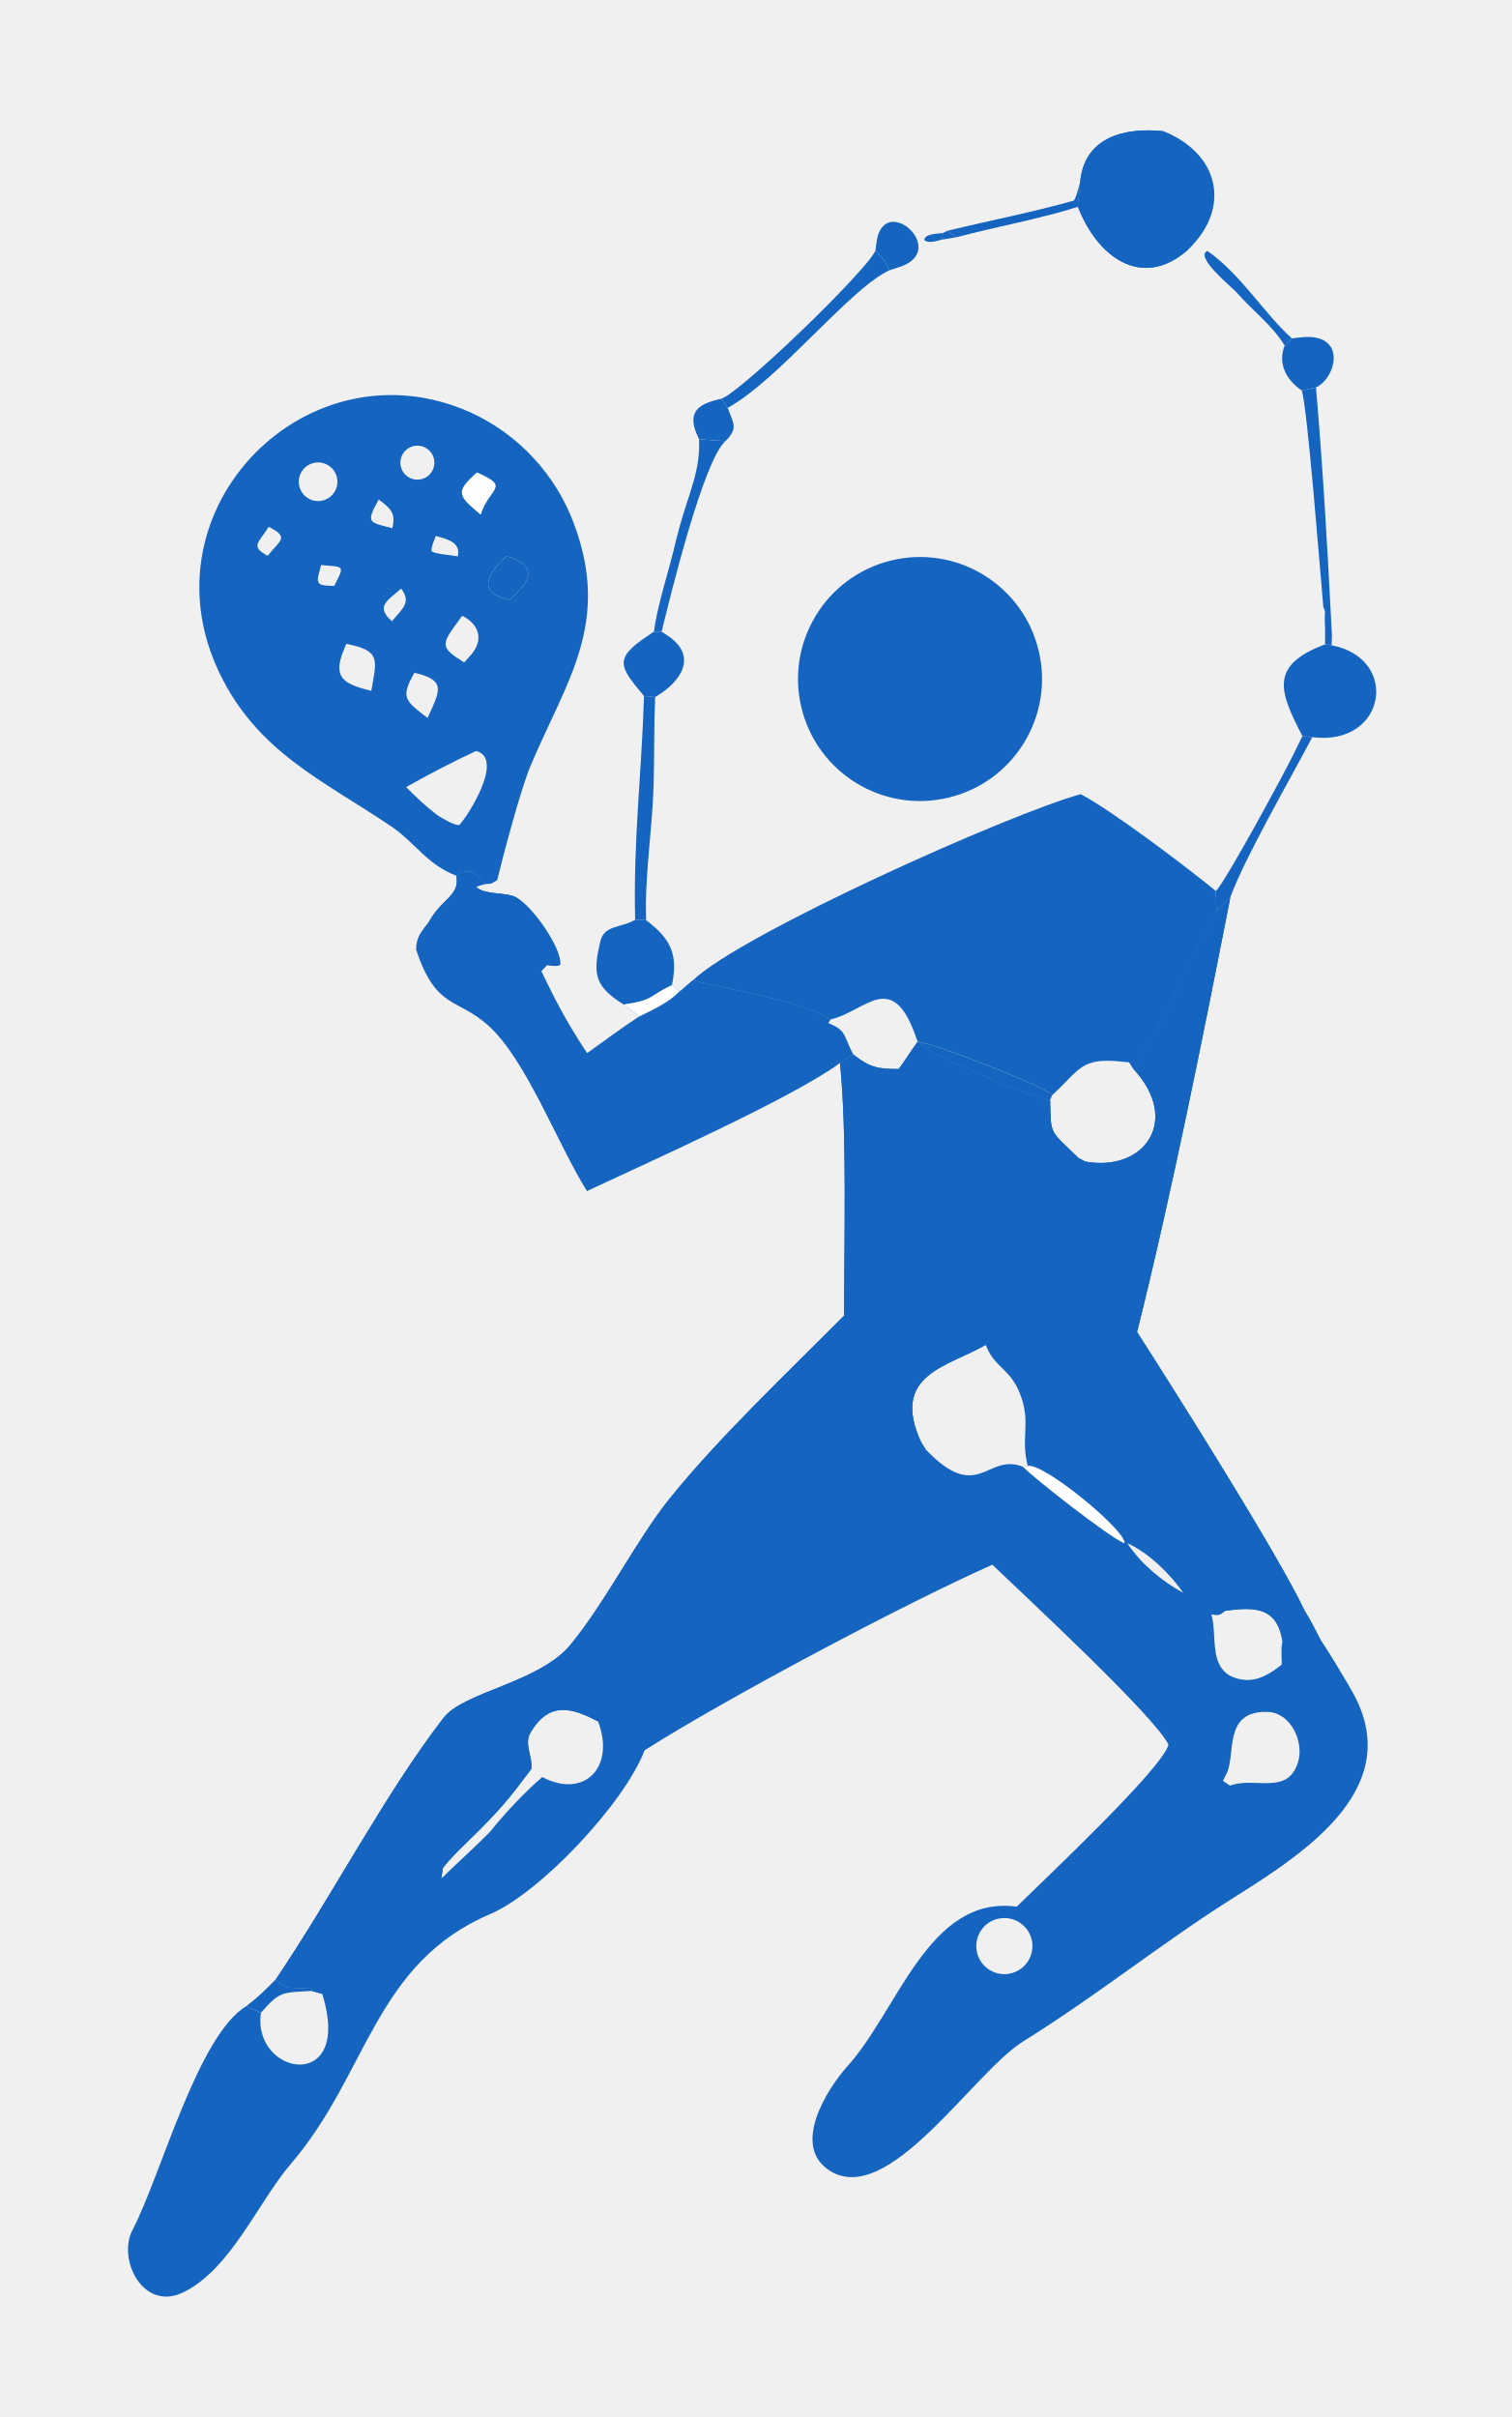
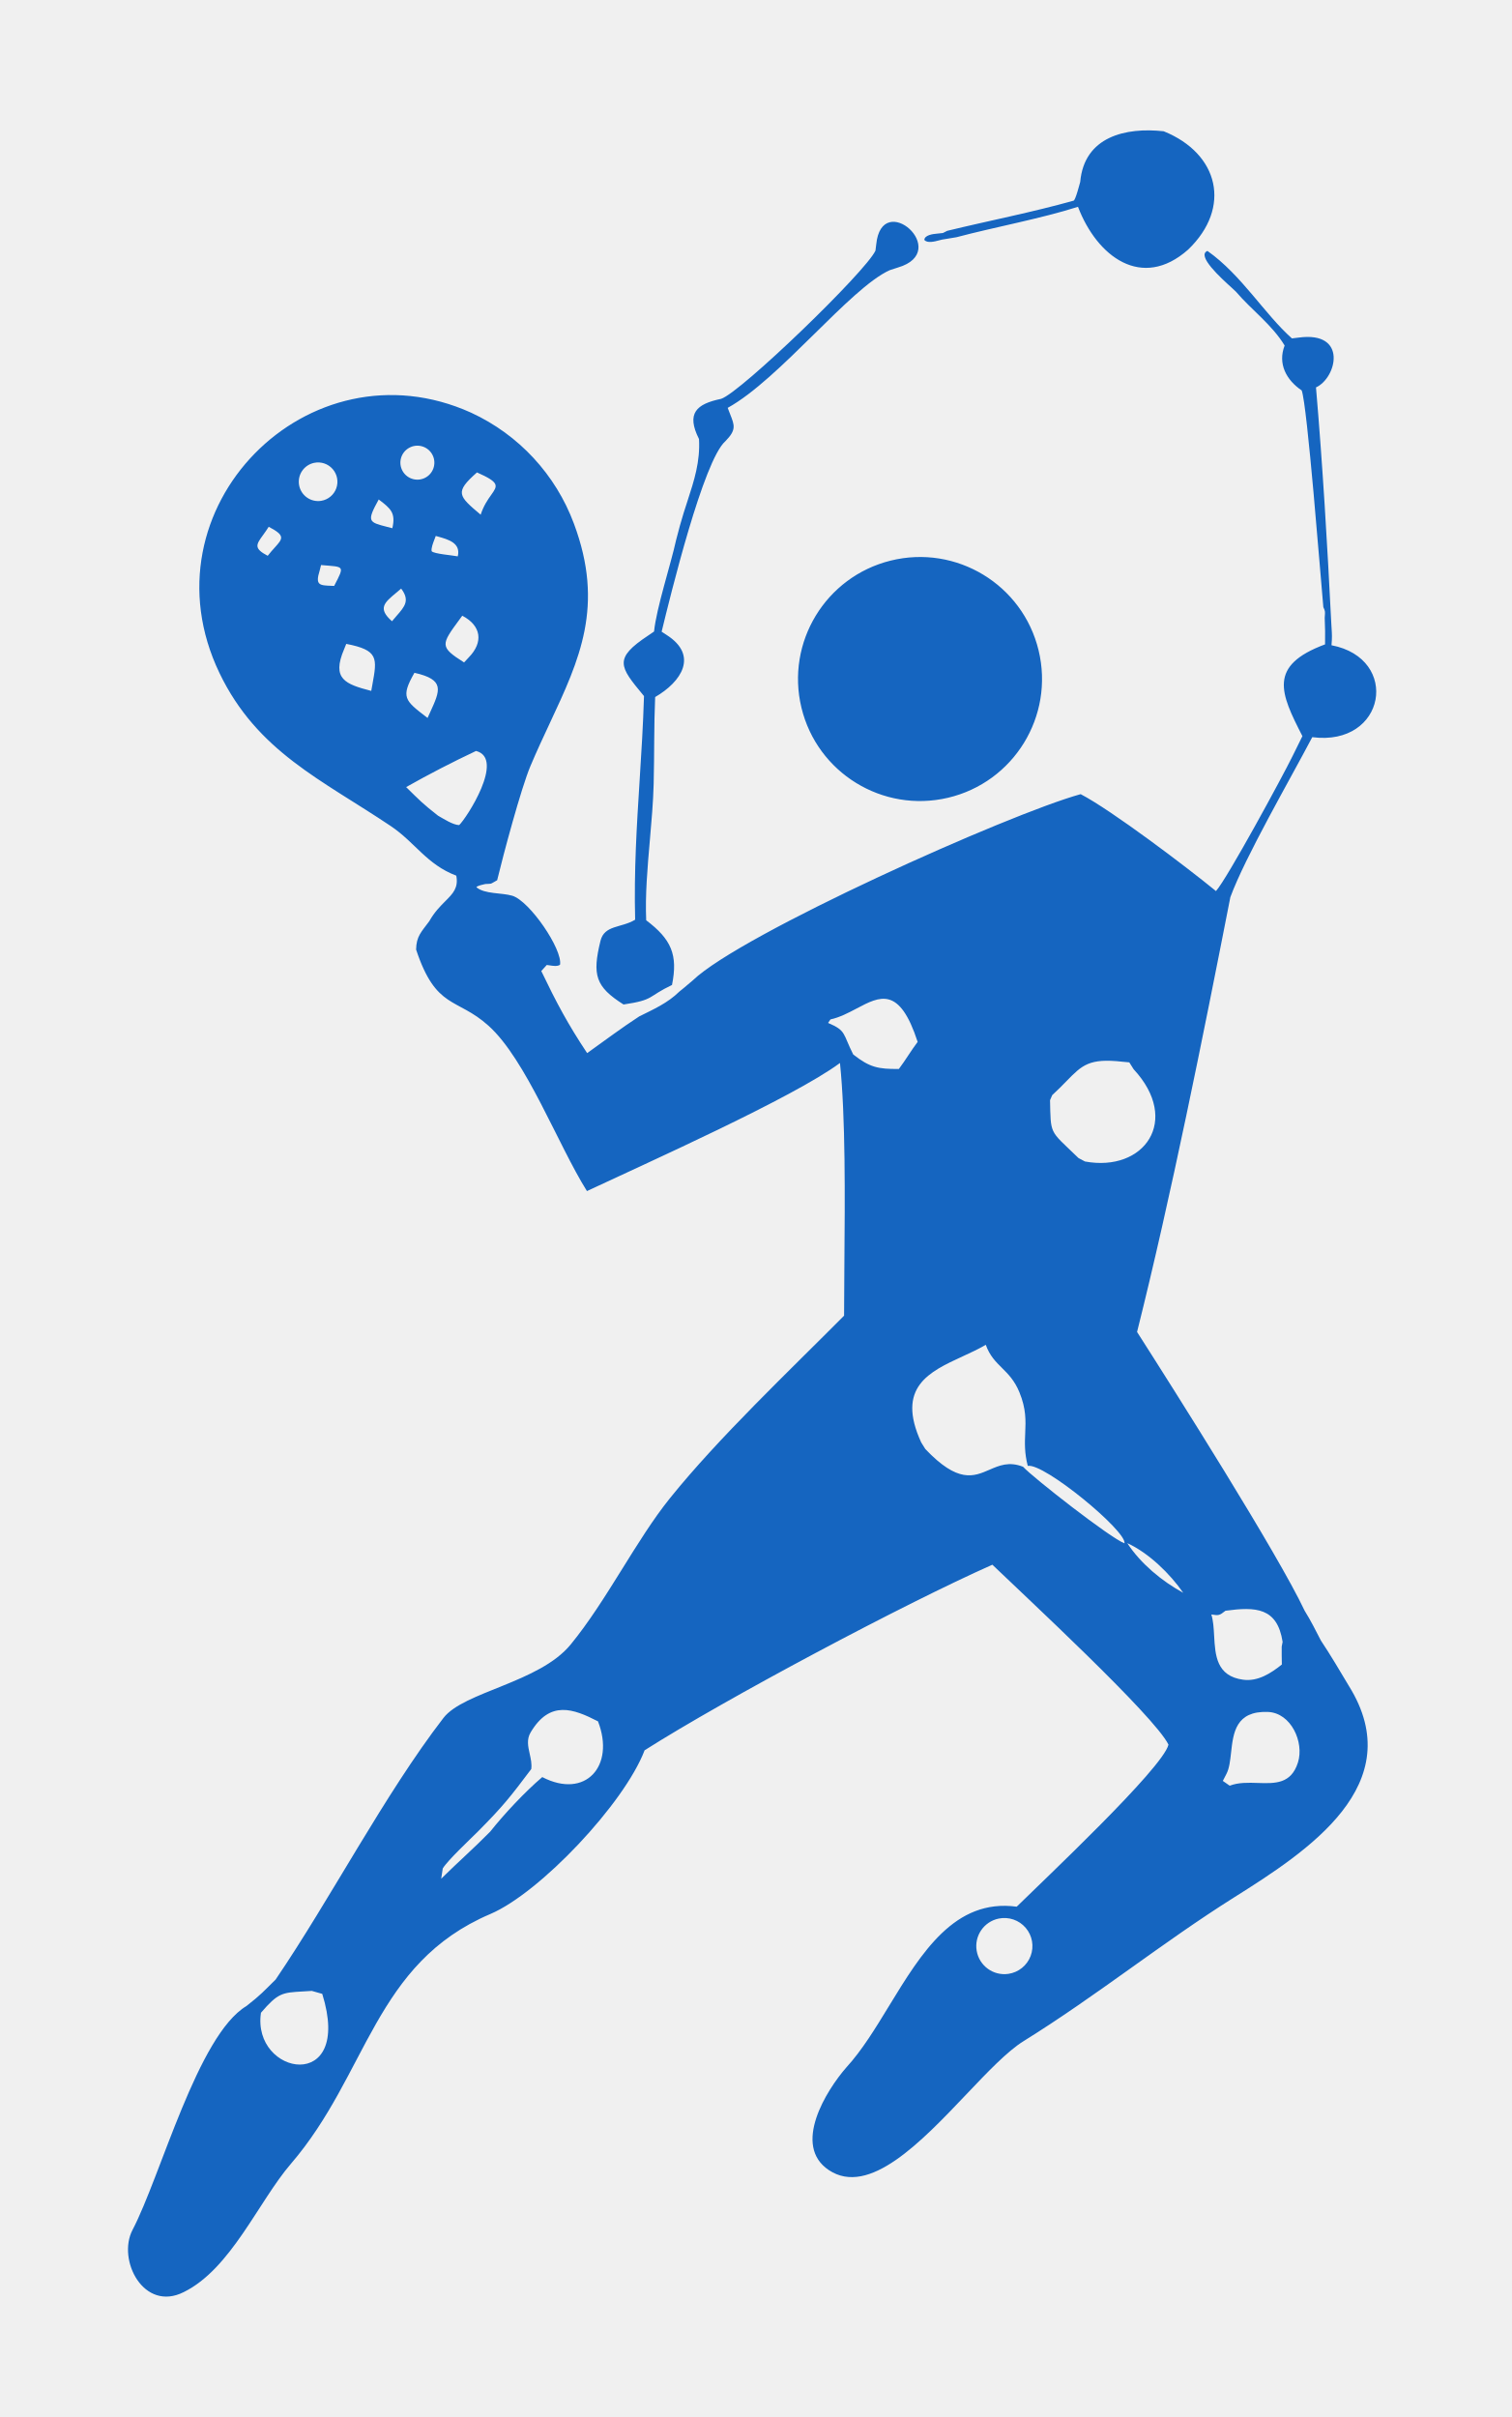
<svg xmlns="http://www.w3.org/2000/svg" width="374" height="598" viewBox="0 0 374 598">
-   <g transform="translate(-244.0,-726.0) scale(2.0)">
-     <path fill="#1565C0" d="M274.209 473.991C270.862 491.089 266.87 511.021 262.669 527.773C267.278 534.977 280.028 555.115 283.403 562.259C284.228 563.591 284.702 564.585 285.417 565.954C286.48 567.535 287.888 569.897 288.876 571.565C296.486 583.779 283.706 592.039 274.699 597.707C265.82 603.294 257.672 609.887 248.633 615.501C242.312 619.427 231.829 636.295 224.548 631.463C219.966 628.423 224.224 621.586 226.714 618.744C233.122 611.756 236.842 597.393 247.78 598.87C250.952 595.733 265.844 581.763 266.556 578.826C264.847 575.284 248.562 560.228 244.768 556.566C233.836 561.418 211.809 573.131 201.745 579.524C199.245 586.096 188.809 597.159 182.663 599.776C168.282 605.9 167.547 619.557 157.991 630.673C153.971 635.349 150.582 643.659 144.746 646.54C139.779 649.064 136.455 642.561 138.398 638.851C141.894 632.174 146.464 614.761 152.489 611.161L154.285 611.991C153.124 619.783 165.736 622.077 161.867 609.655L160.579 609.289L160.69 609.048C158.482 608.73 157.561 609.353 156.101 607.882C162.968 597.774 169.524 585.053 176.856 575.527C179.375 572.256 188.723 571.172 192.604 566.432C197.085 560.957 200.687 553.547 204.873 548.348C210.927 540.828 219.578 532.656 226.424 525.758C226.427 516.753 226.802 503.1 225.916 494.499L227.555 493.445C229.588 495.043 230.634 495.264 233.203 495.237C234.084 494.059 234.668 493.03 235.525 491.889C236.531 493.381 249.818 498.853 251.904 499.098C251.998 503.519 251.834 502.765 255.424 506.26L256.226 506.684C263.56 508.039 268.123 501.612 262.244 495.27C265.302 490.724 269.248 481.179 272.538 475.687C273.12 475.112 273.648 474.589 274.209 473.991ZM236.477 542.258C243.024 549.151 244.052 542.656 248.567 544.451L249.149 544.342C248.204 540.717 249.645 538.959 248.113 535.228C246.913 532.304 244.921 532.066 243.954 529.361C239.356 532.067 232.07 532.965 235.965 541.438L236.477 542.258ZM195.979 575.943C192.936 574.381 190.034 573.293 187.645 577.309C186.777 578.767 187.937 580.291 187.723 581.845C185.121 585.31 184.208 586.469 181.135 589.562C180.156 590.537 177.368 593.15 176.774 594.144L176.583 595.41C178.578 593.433 180.686 591.583 182.642 589.588C184.383 587.396 186.962 584.642 189.086 582.838C194.422 585.609 198.134 581.476 195.979 575.943ZM271.857 562.725C272.717 565.401 271.175 570.178 275.803 570.794C277.602 571.033 279.216 570.009 280.582 568.912C280.56 568.156 280.561 567.456 280.564 566.701L280.676 566.109C280.015 561.851 277.344 561.755 273.611 562.259C272.844 562.861 272.798 562.859 271.857 562.725ZM261.46 553.898C263.102 556.419 265.745 558.608 268.383 560.042C266.735 557.665 264.097 555.101 261.46 553.898ZM245.554 600.342C243.715 600.719 242.508 602.491 242.831 604.341C243.154 606.191 244.889 607.449 246.748 607.181C248 607 249.055 606.153 249.502 604.969C249.948 603.785 249.715 602.452 248.894 601.49C248.073 600.527 246.794 600.087 245.554 600.342ZM273.28 583.311L274.13 583.903C277.196 582.731 281.265 585.174 282.575 581.028C283.367 578.523 281.724 574.884 278.848 574.779C273.253 574.577 274.932 580.076 273.74 582.418L273.28 583.311Z" />
-     <path fill="#1565C0" d="M233.203 495.237C234.084 494.059 234.668 493.03 235.525 491.889C236.531 493.381 249.818 498.853 251.904 499.098C251.998 503.519 251.834 502.765 255.424 506.26C254.185 509.359 250.177 517.263 248.428 520.685C246.901 523.875 244.636 525.515 243.954 529.361C239.356 532.067 232.07 532.965 235.965 541.438L236.477 542.258C231.996 545.265 226.82 551.251 222.744 553.996C216.309 558.33 201.889 573.628 195.979 575.943C192.936 574.381 190.034 573.293 187.645 577.309C186.777 578.767 187.937 580.291 187.723 581.845C185.121 585.31 184.208 586.469 181.135 589.562C180.156 590.537 177.368 593.15 176.774 594.144L176.583 595.41C173.247 598.744 165.296 607.422 161.867 609.655L160.579 609.289L160.69 609.048C158.482 608.73 157.561 609.353 156.101 607.882C162.968 597.774 169.524 585.053 176.856 575.527C179.375 572.256 188.723 571.172 192.604 566.432C197.085 560.957 200.687 553.547 204.873 548.348C210.927 540.828 219.578 532.656 226.424 525.758C226.427 516.753 226.802 503.1 225.916 494.499L227.555 493.445C229.588 495.043 230.634 495.264 233.203 495.237Z" />
-     <path fill="#1565C0" d="M233.203 495.237C234.084 494.059 234.668 493.03 235.525 491.889C236.531 493.381 249.818 498.853 251.904 499.098C251.998 503.519 251.834 502.765 255.424 506.26C254.185 509.359 250.177 517.263 248.428 520.685C245.874 516.063 233.974 498.608 233.203 495.237Z" />
-     <path fill="#1565C0" d="M195.979 575.943C197.229 573.4 231.017 545.531 235.6 541.743L235.965 541.438L236.477 542.258C231.996 545.265 226.82 551.251 222.744 553.996C216.309 558.33 201.889 573.628 195.979 575.943Z" />
-     <path fill="#1565C0" d="M160.69 609.048C166.284 605.792 171.017 597.944 176.774 594.144L176.583 595.41C173.247 598.744 165.296 607.422 161.867 609.655L160.579 609.289L160.69 609.048Z" />
-     <path fill="#1565C0" d="M274.209 473.991C270.862 491.089 266.87 511.021 262.669 527.773C267.278 534.977 280.028 555.115 283.403 562.259L282.905 562.869C281.884 564.056 281.96 564.87 280.676 566.109C280.015 561.851 277.344 561.755 273.611 562.259C268.035 548.468 257.344 533.73 248.826 521.702C247.495 524.126 245.927 527.522 243.954 529.361C244.636 525.515 246.901 523.875 248.428 520.685C250.177 517.263 254.185 509.359 255.424 506.26L256.226 506.684C263.56 508.039 268.123 501.612 262.244 495.27C265.302 490.724 269.248 481.179 272.538 475.687C273.12 475.112 273.648 474.589 274.209 473.991Z" />
-     <path fill="#1565C0" d="M248.428 520.685C250.177 517.263 254.185 509.359 255.424 506.26L256.226 506.684C255.255 511.582 251.296 517.337 248.826 521.702C247.495 524.126 245.927 527.522 243.954 529.361C244.636 525.515 246.901 523.875 248.428 520.685Z" />
-     <path fill="#1565C0" d="M283.403 562.259C284.228 563.591 284.702 564.585 285.417 565.954C286.48 567.535 287.888 569.897 288.876 571.565C284.936 573.028 283.679 570.545 280.582 568.912C280.56 568.156 280.561 567.456 280.564 566.701L280.676 566.109C281.96 564.87 281.884 564.056 282.905 562.869L283.403 562.259Z" />
-     <path fill="white" d="M249.149 544.342C251.131 543.935 261.393 552.402 261.117 553.922C259.396 553.297 249.76 545.764 248.567 544.451L249.149 544.342Z" />
-     <path fill="#1565C0" d="M274.13 583.903C272.536 585.431 270.321 586.598 268.491 587.928C262.891 591.992 257.459 596.315 251.758 600.238C251.258 600.582 250.656 601.32 250.062 600.848C249.907 600.071 252.507 598.264 252.884 598.079C256.856 596.12 270.517 583.83 273.28 583.311L274.13 583.903Z" />
-     <path fill="#1565C0" d="M178.449 471.326C174.78 469.935 173.366 467.221 170.353 465.197C161.834 459.474 153.825 455.993 149.151 446.256C139.368 425.874 160.193 404.965 180.295 414.058C186.179 416.775 190.748 421.711 193.005 427.787C197.617 440.142 192.065 447.244 187.621 457.767C186.457 460.523 184.241 468.833 183.505 471.89C182.521 472.426 183.018 472.298 182.039 472.359C181.004 471.037 179.914 470.258 178.449 471.326ZM167.929 448.469C168.612 444.582 169.148 443.485 164.837 442.653L164.567 443.321C163 447.001 164.725 447.637 167.929 448.469ZM161.735 424.955C162.592 424.816 163.307 424.224 163.602 423.407C163.896 422.59 163.725 421.678 163.154 421.024C162.583 420.37 161.702 420.077 160.853 420.259C159.586 420.531 158.766 421.763 159.006 423.037C159.245 424.31 160.456 425.161 161.735 424.955ZM185.042 437.21C187.284 435.097 188.995 433.261 184.676 431.772L184.002 432.473C181.764 434.687 181.65 436.483 185.042 437.21ZM179.412 444.948L179.986 444.332C181.839 442.437 181.538 440.395 179.189 439.168C176.582 442.732 176.214 442.927 179.412 444.948ZM174.895 451.814C176.365 448.555 177.343 447.149 173.271 446.229C171.523 449.294 172.083 449.665 174.895 451.814ZM161.716 432.901L161.549 433.581C160.93 435.535 161.622 435.408 163.339 435.483C164.681 432.891 164.602 433.153 161.716 432.901ZM175.908 429.3C175.753 429.769 175.308 430.684 175.399 431.186C175.681 431.523 178 431.695 178.631 431.826C179.062 430.061 177.248 429.682 175.908 429.3ZM172.245 460.368C173.901 462.001 174.323 462.447 176.191 463.905C176.847 464.273 178.031 465.052 178.804 465.07C179.683 464.259 184.525 456.818 180.891 455.9C177.955 457.282 175.071 458.772 172.245 460.368ZM155.244 428.168C154.001 430.15 152.909 430.603 155.12 431.756C156.655 429.775 157.864 429.532 155.244 428.168ZM168.853 424.789C167.222 427.754 167.626 427.577 170.539 428.346C170.97 426.455 170.365 425.934 168.853 424.789ZM170.494 439.852C171.791 438.272 172.931 437.53 171.629 435.813C169.837 437.371 168.444 438.048 170.494 439.852ZM172.592 418.412C171.579 418.991 171.232 420.285 171.82 421.294C172.408 422.302 173.705 422.639 174.709 422.043C175.701 421.454 176.033 420.175 175.452 419.178C174.871 418.18 173.594 417.838 172.592 418.412Z" />
-     <path fill="#1565C0" d="M184.676 431.772C188.995 433.261 187.284 435.097 185.042 437.21C181.65 436.483 181.764 434.687 184.002 432.473L184.676 431.772Z" />
-     <path fill="white" d="M181.008 421.443C185.235 423.312 182.585 423.222 181.465 426.672C178.696 424.333 178.211 423.911 181.008 421.443Z" />
-     <path fill="#1565C0" d="M255.694 461.243C259.528 463.24 268.788 470.249 272.43 473.231L272.328 474.212L272.538 475.687C269.248 481.179 265.302 490.724 262.244 495.27L261.707 494.42L260.87 494.344C255.693 493.757 255.642 495.3 252.175 498.473C250.993 497.23 236.572 491.699 235.525 491.889C232.48 482.517 229.152 488.148 224.742 489.109C221.236 486.839 212.053 485.409 207.702 484.284C213.633 478.562 246.77 463.706 255.694 461.243Z" />
-     <path fill="#1565C0" d="M261.707 494.42C263.885 488.976 269.206 479.228 272.328 474.212L272.538 475.687C269.248 481.179 265.302 490.724 262.244 495.27L261.707 494.42Z" />
-     <path fill="#1565C0" d="M178.449 471.326C179.914 470.258 181.004 471.037 182.039 472.359C181.671 472.453 181.285 472.51 180.968 472.698L180.944 472.761C181.95 473.625 184.066 473.42 185.37 473.807C187.53 474.449 191.627 480.474 191.282 482.345C190.863 482.645 190.09 482.411 189.642 482.375L188.964 483.124C190.818 486.996 192.24 489.671 194.638 493.277C196.673 491.829 199.021 490.066 201.08 488.738C202.895 487.835 204.586 487.092 206.043 485.669L206.6 485.216C206.965 484.903 207.332 484.592 207.702 484.284C212.053 485.409 221.236 486.839 224.742 489.109L224.445 489.543C226.724 490.515 226.23 490.828 227.555 493.445L225.916 494.499C220.143 498.785 201.885 506.928 194.613 510.344C191.015 504.611 187.088 494.068 182.428 489.884C178.495 486.352 175.958 487.938 173.477 480.468C173.508 478.817 174.116 478.303 175.105 476.962C176.727 474.093 178.922 473.809 178.449 471.326Z" />
-     <path fill="#1565C0" d="M178.449 471.326C179.914 470.258 181.004 471.037 182.039 472.359C181.671 472.453 181.285 472.51 180.968 472.698L180.944 472.761C181.95 473.625 184.066 473.42 185.37 473.807C187.53 474.449 191.627 480.474 191.282 482.345C190.863 482.645 190.09 482.411 189.642 482.375L188.964 483.124C184.556 477.797 184.228 473.574 177.018 476.803C176.245 477.171 175.937 477.105 175.105 476.962C176.727 474.093 178.922 473.809 178.449 471.326Z" />
-     <path fill="#1565C0" d="M177.018 476.803C178.251 469.914 188.069 477.203 189.642 482.375L188.964 483.124C184.556 477.797 184.228 473.574 177.018 476.803Z" />
-     <path fill="#1565C0" d="M207.702 484.284C212.053 485.409 221.236 486.839 224.742 489.109L224.445 489.543C218.344 488.304 213.133 486.392 206.6 485.216C206.965 484.903 207.332 484.592 207.702 484.284Z" />
-     <path fill="#1565C0" d="M232.177 432.354C240.303 430.334 248.52 435.315 250.488 443.454C252.455 451.594 247.419 459.778 239.268 461.692C231.191 463.589 223.098 458.61 221.149 450.545C219.2 442.481 224.125 434.356 232.177 432.354Z" />
-     <path fill="#1565C0" d="M255.637 385.503C256.138 379.888 261.268 378.721 265.963 379.238C272.805 382 274.402 388.679 268.988 393.878C263.261 398.954 257.71 394.736 255.36 388.584L255.637 385.503Z" />
-     <path fill="#1565C0" d="M255.637 385.503C256.138 379.888 261.268 378.721 265.963 379.238C264.421 380.974 262.395 382.193 260.442 384.41C260.491 386.739 260.521 388.853 260.706 391.182C265.68 394.067 263.635 393.007 268.988 393.878C263.261 398.954 257.71 394.736 255.36 388.584L255.637 385.503Z" />
-     <path fill="#1565C0" d="M286.723 442.821C295.293 444.466 293.458 455.381 284.344 454.193L283.126 454.065C280.38 448.715 278.849 445.346 285.928 442.713L286.723 442.821Z" />
-     <path fill="#1565C0" d="M200.576 476.774C201.032 476.797 201.488 476.821 201.943 476.845C205.061 479.2 205.887 481.12 205.135 484.848C205.435 485.124 205.738 485.398 206.043 485.669C204.586 487.092 202.895 487.835 201.08 488.738L199.141 487.263C195.675 485.071 195.246 483.629 196.287 479.392C196.774 477.406 198.852 477.818 200.576 476.774Z" />
-     <path fill="white" d="M205.135 484.848C205.435 485.124 205.738 485.398 206.043 485.669C204.586 487.092 202.895 487.835 201.08 488.738L199.141 487.263C203.018 486.686 202.029 486.326 205.135 484.848Z" />
-     <path fill="#1565C0" d="M201.671 449.109L203.051 449.229C202.895 452.785 202.96 456.407 202.866 459.999C202.722 465.488 201.712 471.506 201.943 476.845C201.488 476.821 201.032 476.797 200.576 476.774C200.33 467.075 201.385 458.603 201.671 449.109Z" />
-     <path fill="#1565C0" d="M202.915 441.123L203.853 441.145L204.455 441.538C208.453 444.083 206.302 447.35 203.051 449.229L201.671 449.109C198.678 445.486 197.8 444.517 202.211 441.605L202.915 441.123Z" />
-     <path fill="#1565C0" d="M283.037 411.299L284.805 410.925C285.629 420.526 286.209 430.38 286.693 440.004C286.758 441.294 286.833 441.553 286.723 442.821L285.928 442.713C285.949 441.616 285.934 440.519 285.884 439.423C285.923 438.69 285.991 438.696 285.714 438.106C285.358 434.247 283.726 413.108 283.037 411.299Z" />
-     <path fill="#1565C0" d="M230.306 394.002C231.378 395.118 231.395 395.072 232.055 396.429C227.134 398.665 218.451 409.908 212.025 413.456C211.747 413.061 211.512 412.718 211.21 412.34C213.608 411.577 229.172 396.547 230.306 394.002Z" />
-     <path fill="#1565C0" d="M281.827 404.863L282.654 404.763C288.776 403.926 287.374 409.758 284.805 410.925L283.037 411.299C281.141 410.018 280.046 408.003 280.927 405.742C281.182 405.507 281.608 405.141 281.827 404.863Z" />
-     <path fill="#1565C0" d="M283.126 454.065L284.344 454.193C281.581 459.454 276.036 469.026 274.209 473.991C273.648 474.589 273.12 475.112 272.538 475.687L272.328 474.212L272.43 473.231C273.768 471.771 280.695 459.018 281.929 456.487L283.126 454.065Z" />
-     <path fill="#1565C0" d="M208.477 417.314C209.564 417.426 210.653 417.513 211.745 417.575C209.027 419.946 204.948 436.638 203.853 441.145L202.915 441.123C203.205 438.231 204.974 432.872 205.649 429.783L206.118 428.012C207.2 424.072 208.69 421.157 208.477 417.314Z" />
-     <path fill="#1565C0" d="M230.306 394.002L230.399 393.248C231.078 386.334 239.837 394.108 233.093 396.091C232.745 396.197 232.399 396.31 232.055 396.429C231.395 395.072 231.378 395.118 230.306 394.002Z" />
-     <path fill="#1565C0" d="M235.525 491.889C236.572 491.699 250.993 497.23 252.175 498.473L251.904 499.098C249.818 498.853 236.531 493.381 235.525 491.889Z" />
-     <path fill="#1565C0" d="M208.477 417.314C206.865 414.115 208.153 412.978 211.21 412.34C211.512 412.718 211.747 413.061 212.025 413.456C212.769 415.48 213.328 415.956 211.745 417.575C210.653 417.513 209.564 417.426 208.477 417.314Z" />
-     <path fill="#1565C0" d="M280.927 405.742C279.355 403.161 276.861 401.372 274.903 399.085C274.542 398.663 269.682 394.726 271.377 394.041C275.603 397.026 278.422 401.835 281.827 404.863C281.608 405.141 281.182 405.507 280.927 405.742Z" />
-     <path fill="#1565C0" d="M255.637 385.503L255.36 388.584C250.791 390.043 245.028 391.1 240.323 392.347L239.181 391.556C244.378 390.293 249.676 389.267 254.814 387.826C255.063 387.756 255.56 385.757 255.637 385.503Z" />
-     <path fill="#1565C0" d="M156.101 607.882C157.561 609.353 158.482 608.73 160.69 609.048L160.579 609.289C157.006 609.532 156.668 609.219 154.285 611.991L152.489 611.161C154.315 609.73 154.561 609.393 156.101 607.882Z" />
-     <path fill="#1565C0" d="M238.561 392.638C238.028 392.747 236.828 393.209 236.355 392.689C236.357 392.094 237.41 391.946 237.832 391.913L238.648 391.825L238.561 392.638Z" />
-     <path fill="#1565C0" d="M238.648 391.825L239.181 391.556L240.323 392.347L238.561 392.638L238.648 391.825Z" />
-   </g>
+   <path fill="#1565C0" fill-rule="nonzero" d="M304.418 221.982C297.724 256.178 289.74 296.042 281.338 329.546C290.556 343.954 316.056 384.23 322.806 398.518C324.456 401.182 325.404 403.17 326.834 405.908C328.96 409.07 331.776 413.794 333.752 417.13C348.972 441.558 323.412 458.078 305.398 469.414C287.64 480.588 271.344 493.774 253.266 505.002C249.241 507.502 244.372 512.626 239.135 518.137C227.923 529.937 215.022 543.513 205.096 536.926C195.932 530.846 204.448 517.172 209.428 511.488C213.255 507.315 216.603 501.826 219.998 496.258C227.975 483.181 236.216 469.668 251.56 471.74C257.904 465.466 287.688 437.526 289.112 431.652C285.694 424.568 253.124 394.456 245.536 387.132C223.672 396.836 179.618 420.262 159.49 433.048C154.49 446.192 133.618 468.318 121.326 473.552C92.564 485.8 91.094 513.114 71.982 535.346C63.942 544.698 57.164 561.318 45.492 567.08C35.558 572.128 28.91 559.122 32.796 551.702C39.788 538.348 48.928 503.522 60.978 496.322C64.63 493.46 65.122 492.786 68.202 489.764C81.936 469.548 95.048 444.106 109.712 425.054C114.75 418.512 133.446 416.344 141.208 406.864C150.17 395.914 157.374 381.094 165.746 370.696C177.854 355.656 195.156 339.312 208.848 325.516C208.849 321.648 208.885 317.35 208.922 312.817V312.816C209.06 296.24 209.223 276.505 207.832 262.998C196.286 271.57 159.77 287.856 145.226 294.688C138.03 283.222 130.176 262.136 120.856 253.768C112.99 246.704 107.916 249.876 102.954 234.936C103.016 231.634 104.232 230.606 106.21 227.924C107.486 225.667 108.939 224.21 110.175 222.971C112.082 221.059 113.472 219.665 112.898 216.652C105.56 213.87 102.732 208.442 96.706 204.394C79.668 192.948 63.65 185.986 54.302 166.512C34.736 125.748 76.386 83.93 116.59 102.116C128.358 107.55 137.496 117.422 142.01 129.574C149.604 149.918 143.419 163.141 136.036 178.924C134.452 182.311 132.812 185.816 131.242 189.534C128.914 195.046 124.482 211.666 123.01 217.78C121.98 218.341 121.761 218.538 121.506 218.616C121.274 218.688 121.011 218.66 120.078 218.718C119.342 218.906 118.57 219.02 117.936 219.396L117.888 219.522C119.9 221.25 124.132 220.84 126.74 221.614C131.06 222.898 139.254 234.948 138.564 238.69C137.923 239.149 136.867 238.983 136.005 238.847C135.741 238.806 135.494 238.767 135.284 238.75L133.928 240.248C137.636 247.992 140.48 253.342 145.276 260.554C149.346 257.658 154.042 254.132 158.16 251.476C161.79 249.67 165.172 248.184 168.086 245.338L169.2 244.432C169.93 243.806 170.664 243.184 171.404 242.568C183.266 231.124 249.54 201.412 267.388 196.486C275.056 200.48 293.576 214.498 300.86 220.462C303.536 217.542 317.39 192.036 319.858 186.974L322.252 182.13C316.76 171.43 313.698 164.692 327.856 159.426C327.898 157.232 327.868 155.038 327.768 152.846C327.782 152.588 327.797 152.376 327.811 152.194C327.872 151.347 327.884 151.184 327.428 150.212C326.716 142.494 323.452 100.216 322.074 96.598C318.282 94.036 316.092 90.006 317.854 85.484C314.71 80.322 309.722 76.744 305.806 72.17C305.682 72.025 305.293 71.673 304.75 71.182C302.132 68.813 295.946 63.217 298.754 62.082C307.206 68.052 312.844 77.67 319.654 83.726L321.308 83.526C333.552 81.852 330.748 93.516 325.61 95.85C327.258 115.052 328.418 134.76 329.386 154.008C329.416 154.611 329.448 155.101 329.475 155.531C329.566 156.94 329.615 157.699 329.446 159.642C346.586 162.932 342.916 184.762 324.688 182.386C319.162 192.908 308.072 212.052 304.418 221.982ZM220.354 138.708C236.606 134.668 253.04 144.63 256.976 160.908C260.91 177.188 250.838 193.556 234.536 197.384C218.382 201.178 202.196 191.22 198.298 175.09C194.4 158.962 204.25 142.712 220.354 138.708ZM166.27 243.696C160.058 246.652 162.036 247.372 154.282 248.526C147.35 244.142 146.492 241.258 148.574 232.784C149.548 228.812 153.704 229.636 157.152 227.548C156.845 215.46 157.549 204.325 158.262 193.054C158.693 186.238 159.126 179.373 159.342 172.218L159.142 171.976C153.318 164.928 151.699 162.969 160.422 157.21L161.83 156.246C162.41 150.462 165.948 139.744 167.298 133.566L168.236 130.024C168.82 127.896 169.464 125.918 170.084 124.013C171.761 118.86 173.265 114.239 172.954 108.628C169.73 102.23 172.306 99.956 178.42 98.68C183.216 97.154 214.344 67.094 216.612 62.004L216.798 60.496C218.156 46.668 235.674 62.216 222.186 66.182C221.49 66.394 220.798 66.62 220.11 66.858C210.268 71.33 192.902 93.816 180.05 100.912C180.262 101.488 180.466 102.002 180.652 102.468C181.769 105.277 182.205 106.373 179.49 109.15C174.054 113.892 165.896 147.276 163.706 156.29L164.91 157.076C172.906 162.166 168.604 168.7 162.102 172.458C161.79 179.57 161.92 186.814 161.732 193.998C161.614 198.495 161.206 203.169 160.796 207.854C160.206 214.608 159.613 221.386 159.886 227.69C166.122 232.4 167.774 236.24 166.27 243.696ZM267.274 45.006C268.276 33.776 278.536 31.442 287.926 32.476C301.61 38.0 304.804 51.358 293.976 61.756C282.522 71.908 271.42 63.472 266.72 51.168C257.582 54.086 246.056 56.2 236.646 58.694L233.122 59.276C232.927 59.316 232.688 59.379 232.422 59.45C231.228 59.766 229.483 60.228 228.71 59.378C228.714 58.188 230.82 57.892 231.664 57.826L233.296 57.65L234.362 57.112C244.756 54.586 255.352 52.534 265.628 49.652C266.126 49.512 267.12 45.514 267.274 45.006ZM228.954 358.516C237.031 367.02 240.908 365.335 244.813 363.639C247.238 362.585 249.674 361.527 253.134 362.902C255.52 365.528 274.792 380.594 278.234 381.844C278.786 378.804 258.262 361.87 254.298 362.684C253.454 359.447 253.562 356.955 253.666 354.523C253.796 351.508 253.922 348.587 252.226 344.456C249.826 338.608 245.842 338.132 243.908 332.722C242.132 333.767 240.155 334.678 238.178 335.588C229.917 339.393 221.645 343.203 227.93 356.876ZM279.414 262.84 277.74 262.688C269.478 261.751 267.744 263.527 263.857 267.507C262.873 268.515 261.751 269.664 260.35 270.946L259.808 272.196C259.897 276.359 259.871 278.228 260.568 279.769C261.352 281.502 263.049 282.821 266.848 286.52L268.452 287.368C283.12 290.078 292.246 277.224 280.488 264.54ZM147.958 425.886C141.872 422.762 136.068 420.586 131.29 428.618C130.26 430.348 130.658 432.124 131.062 433.931C131.339 435.171 131.62 436.426 131.446 437.69C126.242 444.62 124.416 446.938 118.27 453.124C116.312 455.074 110.736 460.3 109.548 462.288L109.166 464.82C113.156 460.866 117.372 457.166 121.284 453.176C124.766 448.792 129.924 443.284 134.172 439.676C144.844 445.218 152.268 436.952 147.958 425.886ZM304.26 441.806C306.439 440.973 308.871 441.053 311.219 441.13C315.479 441.27 319.461 441.401 321.15 436.056C322.734 431.046 319.448 423.768 313.696 423.558C305.745 423.271 305.139 428.74 304.599 433.611C304.379 435.595 304.17 437.48 303.48 438.836L302.56 440.622ZM303.222 398.518C301.688 399.722 301.596 399.718 299.714 399.45C300.2 400.961 300.302 402.808 300.408 404.707C300.676 409.534 300.964 414.704 307.606 415.588C311.204 416.066 314.432 414.018 317.164 411.824C317.12 410.312 317.122 408.912 317.128 407.402L317.352 406.218C316.03 397.702 310.688 397.51 303.222 398.518ZM64.57 497.982C62.248 513.566 87.472 518.154 79.734 493.31L77.158 492.578C76.359 492.632 75.641 492.673 74.989 492.709C69.81 493.001 68.803 493.058 64.57 497.982ZM227.05 257.778C222.548 243.923 217.738 246.462 211.972 249.506C209.938 250.58 207.784 251.717 205.484 252.218L204.89 253.086C209.448 255.03 208.46 255.656 211.11 260.89C215.176 264.086 217.268 264.528 222.406 264.474C224.168 262.118 225.336 260.06 227.05 257.778ZM100.49 194.736C103.802 198.002 104.646 198.894 108.382 201.81C109.694 202.546 112.062 204.104 113.608 204.14C115.366 202.518 125.05 187.636 117.782 185.8C111.91 188.564 106.142 191.544 100.49 194.736ZM247.108 474.684C243.43 475.438 241.016 478.982 241.662 482.682C242.308 486.382 245.778 488.898 249.496 488.362C252.0 488.0 254.11 486.306 255.004 483.938C255.896 481.57 255.43 478.904 253.788 476.98C252.146 475.054 249.588 474.174 247.108 474.684ZM91.858 170.938C91.954 170.394 92.048 169.876 92.137 169.385C93.327 162.859 93.692 160.853 85.674 159.306L85.134 160.642C82.0 168.002 85.45 169.274 91.858 170.938ZM79.47 123.91C81.184 123.632 82.614 122.448 83.204 120.814C83.792 119.18 83.45 117.356 82.308 116.048C81.166 114.74 79.404 114.154 77.706 114.518C75.172 115.062 73.532 117.526 74.012 120.074C74.49 122.62 76.912 124.322 79.47 123.91ZM114.824 163.896 115.972 162.664C119.678 158.874 119.076 154.79 114.378 152.336C114.139 152.662 113.91 152.975 113.69 153.274C109.112 159.507 108.721 160.039 114.824 163.896ZM105.79 177.628C105.993 177.178 106.191 176.746 106.382 176.331C108.952 170.726 110.124 168.171 102.542 166.458C99.091 172.51 100.138 173.31 105.577 177.465ZM101.184 110.824C99.158 111.982 98.464 114.57 99.64 116.588C100.816 118.604 103.41 119.278 105.418 118.086C107.402 116.908 108.066 114.35 106.904 112.356C105.742 110.36 103.188 109.676 101.184 110.824ZM118.016 116.886C112.422 121.822 113.392 122.666 118.93 127.344C119.665 125.079 120.731 123.576 121.531 122.448C123.168 120.14 123.695 119.397 118.016 116.886ZM278.92 381.796C282.204 386.838 287.49 391.216 292.766 394.084C289.47 389.33 284.194 384.202 278.92 381.796ZM93.706 123.578C90.694 129.054 91.152 129.171 95.828 130.368C96.215 130.468 96.632 130.574 97.078 130.692C97.94 126.91 96.73 125.868 93.706 123.578ZM96.988 153.704C97.374 153.234 97.753 152.8 98.111 152.392C100.153 150.059 101.474 148.549 99.258 145.626C98.825 146.003 98.403 146.353 98.004 146.686C95.101 149.102 93.383 150.532 96.988 153.704ZM66.488 130.336C65.989 131.131 65.503 131.803 65.079 132.388C63.392 134.72 62.705 135.669 66.24 137.512C66.867 136.702 67.468 136.038 67.981 135.469C69.979 133.258 70.657 132.506 66.488 130.336ZM79.432 139.802 79.098 141.162C77.949 144.79 79.059 144.831 81.972 144.938C82.197 144.947 82.432 144.955 82.678 144.966C82.728 144.87 82.776 144.776 82.824 144.684C84.025 142.366 84.598 141.26 84.262 140.685C83.891 140.048 82.407 140.062 79.432 139.802ZM107.816 132.6C107.743 132.822 107.637 133.094 107.52 133.393C107.145 134.358 106.659 135.606 106.798 136.372C107.362 137.046 112.0 137.39 113.262 137.652C114.07 134.344 110.935 133.47 108.332 132.745C108.157 132.696 107.985 132.648 107.816 132.6Z" />
</svg>
